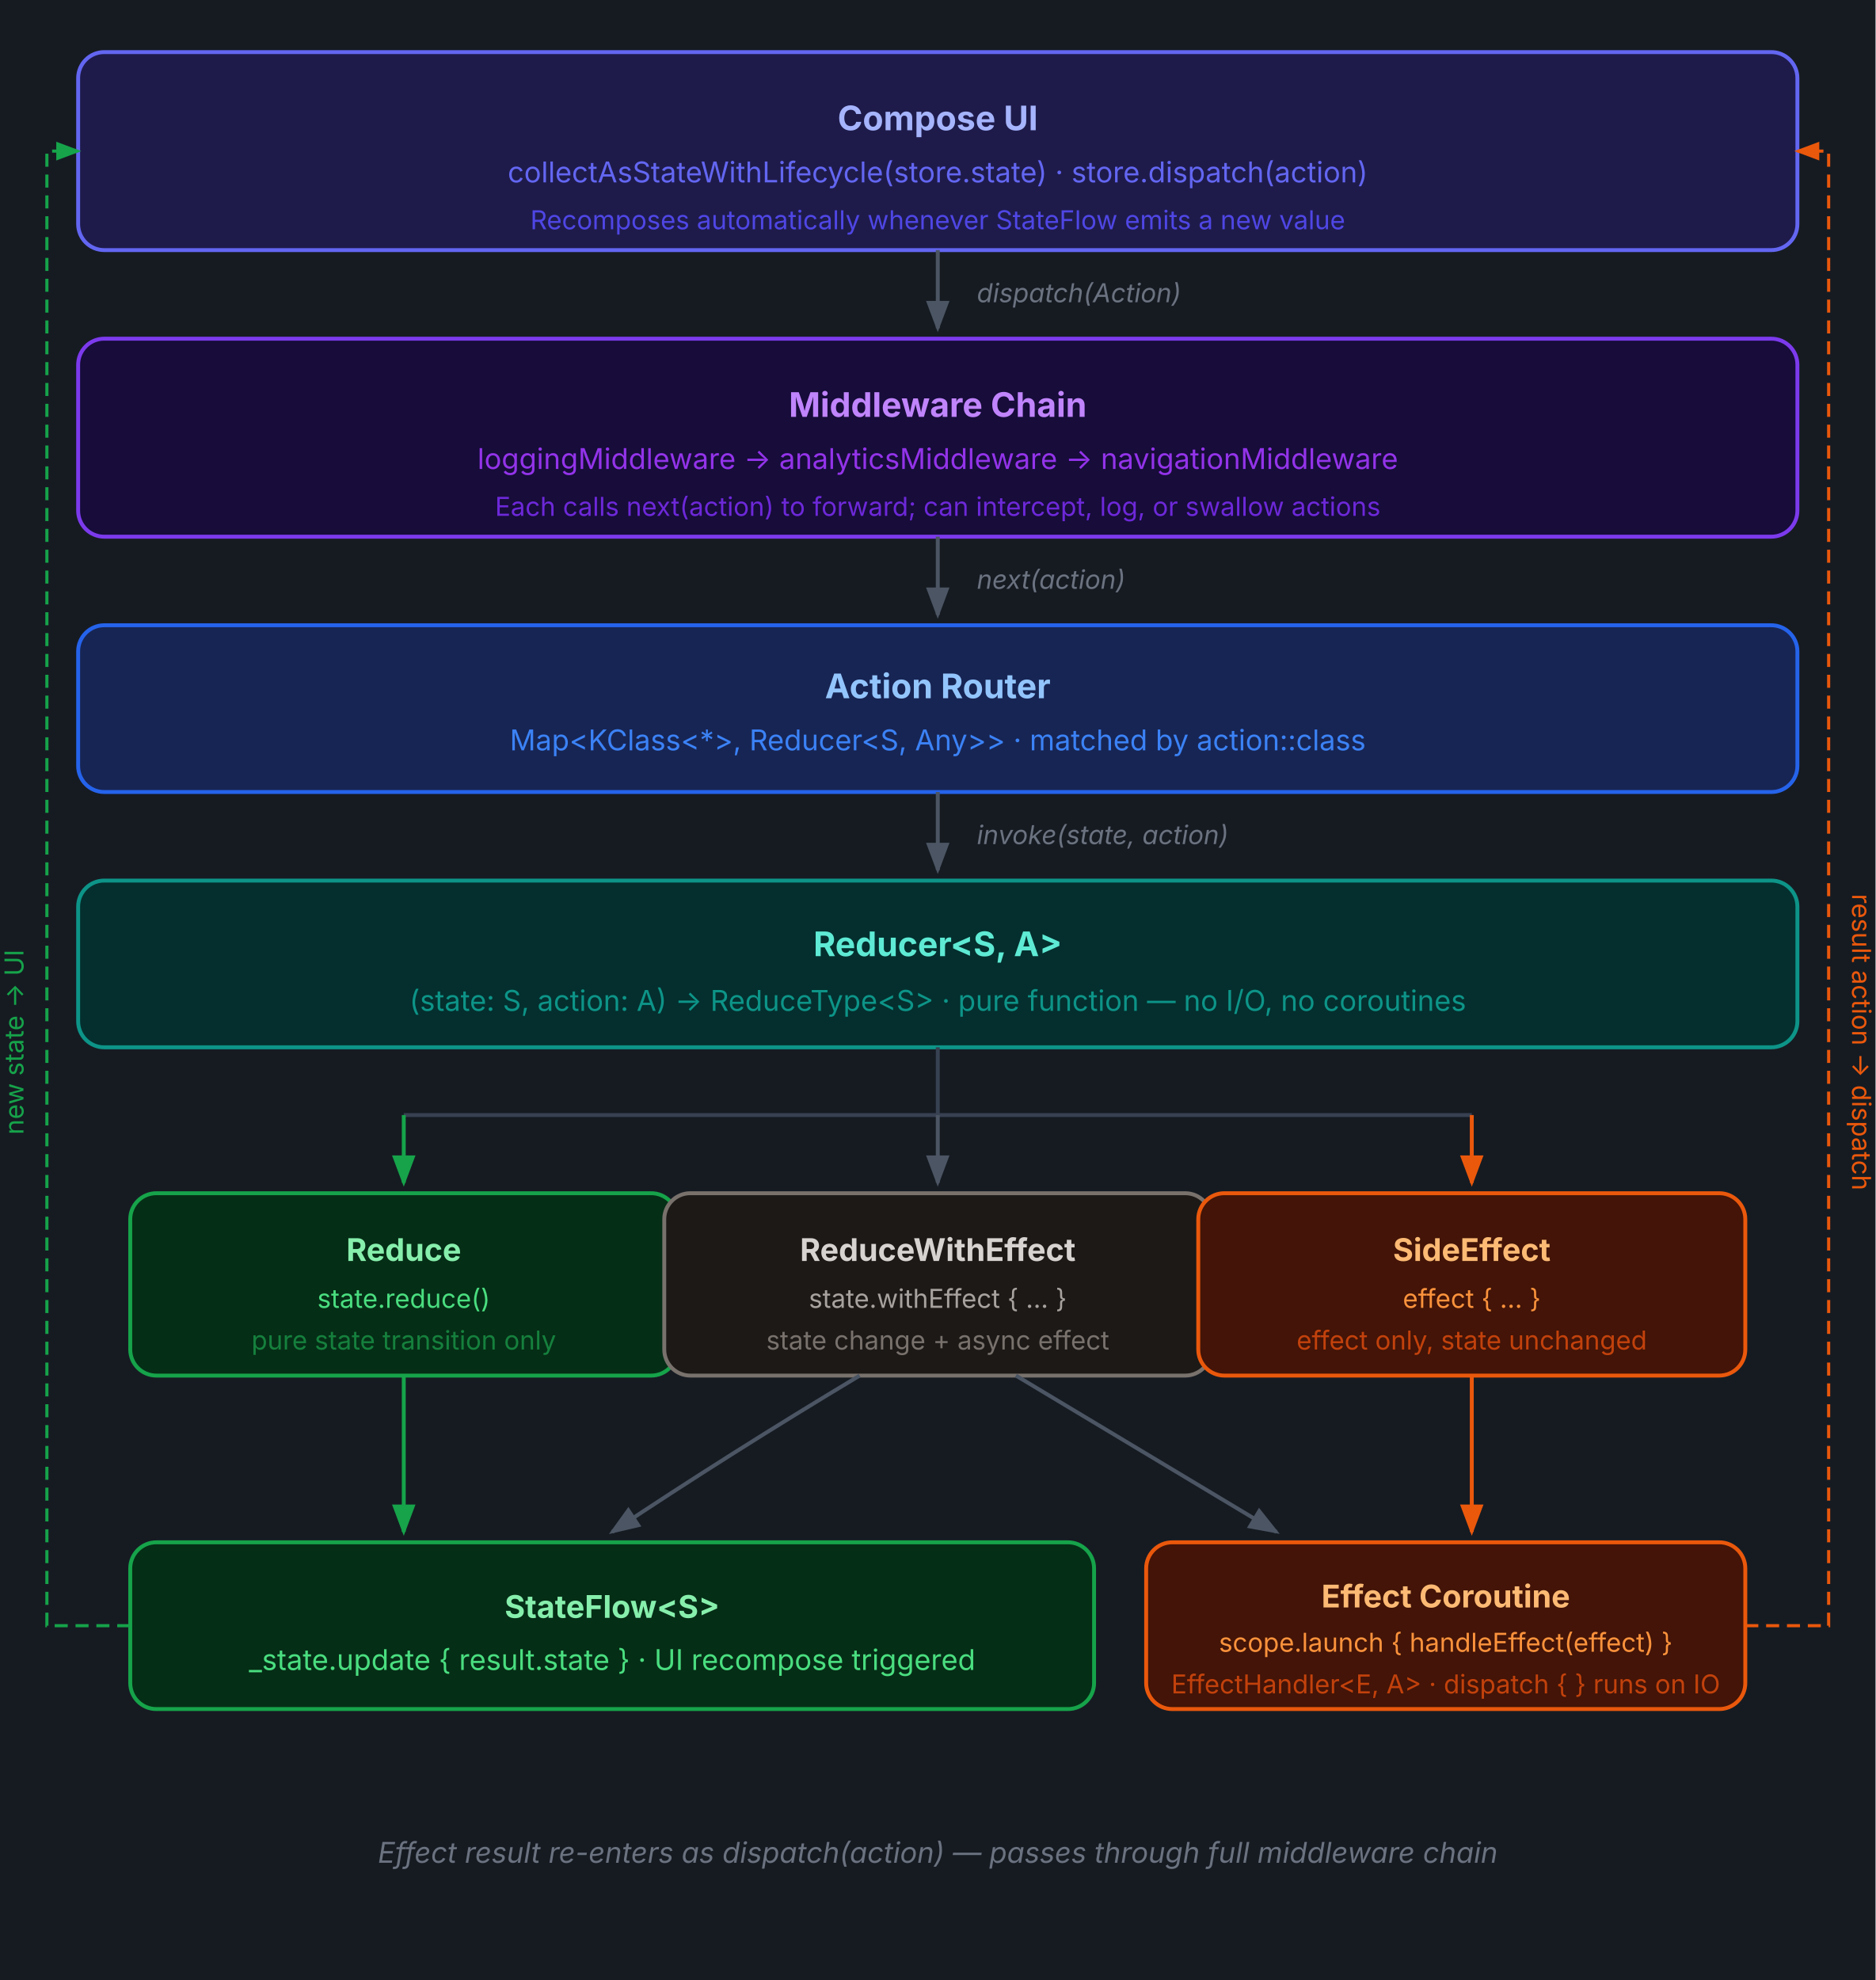
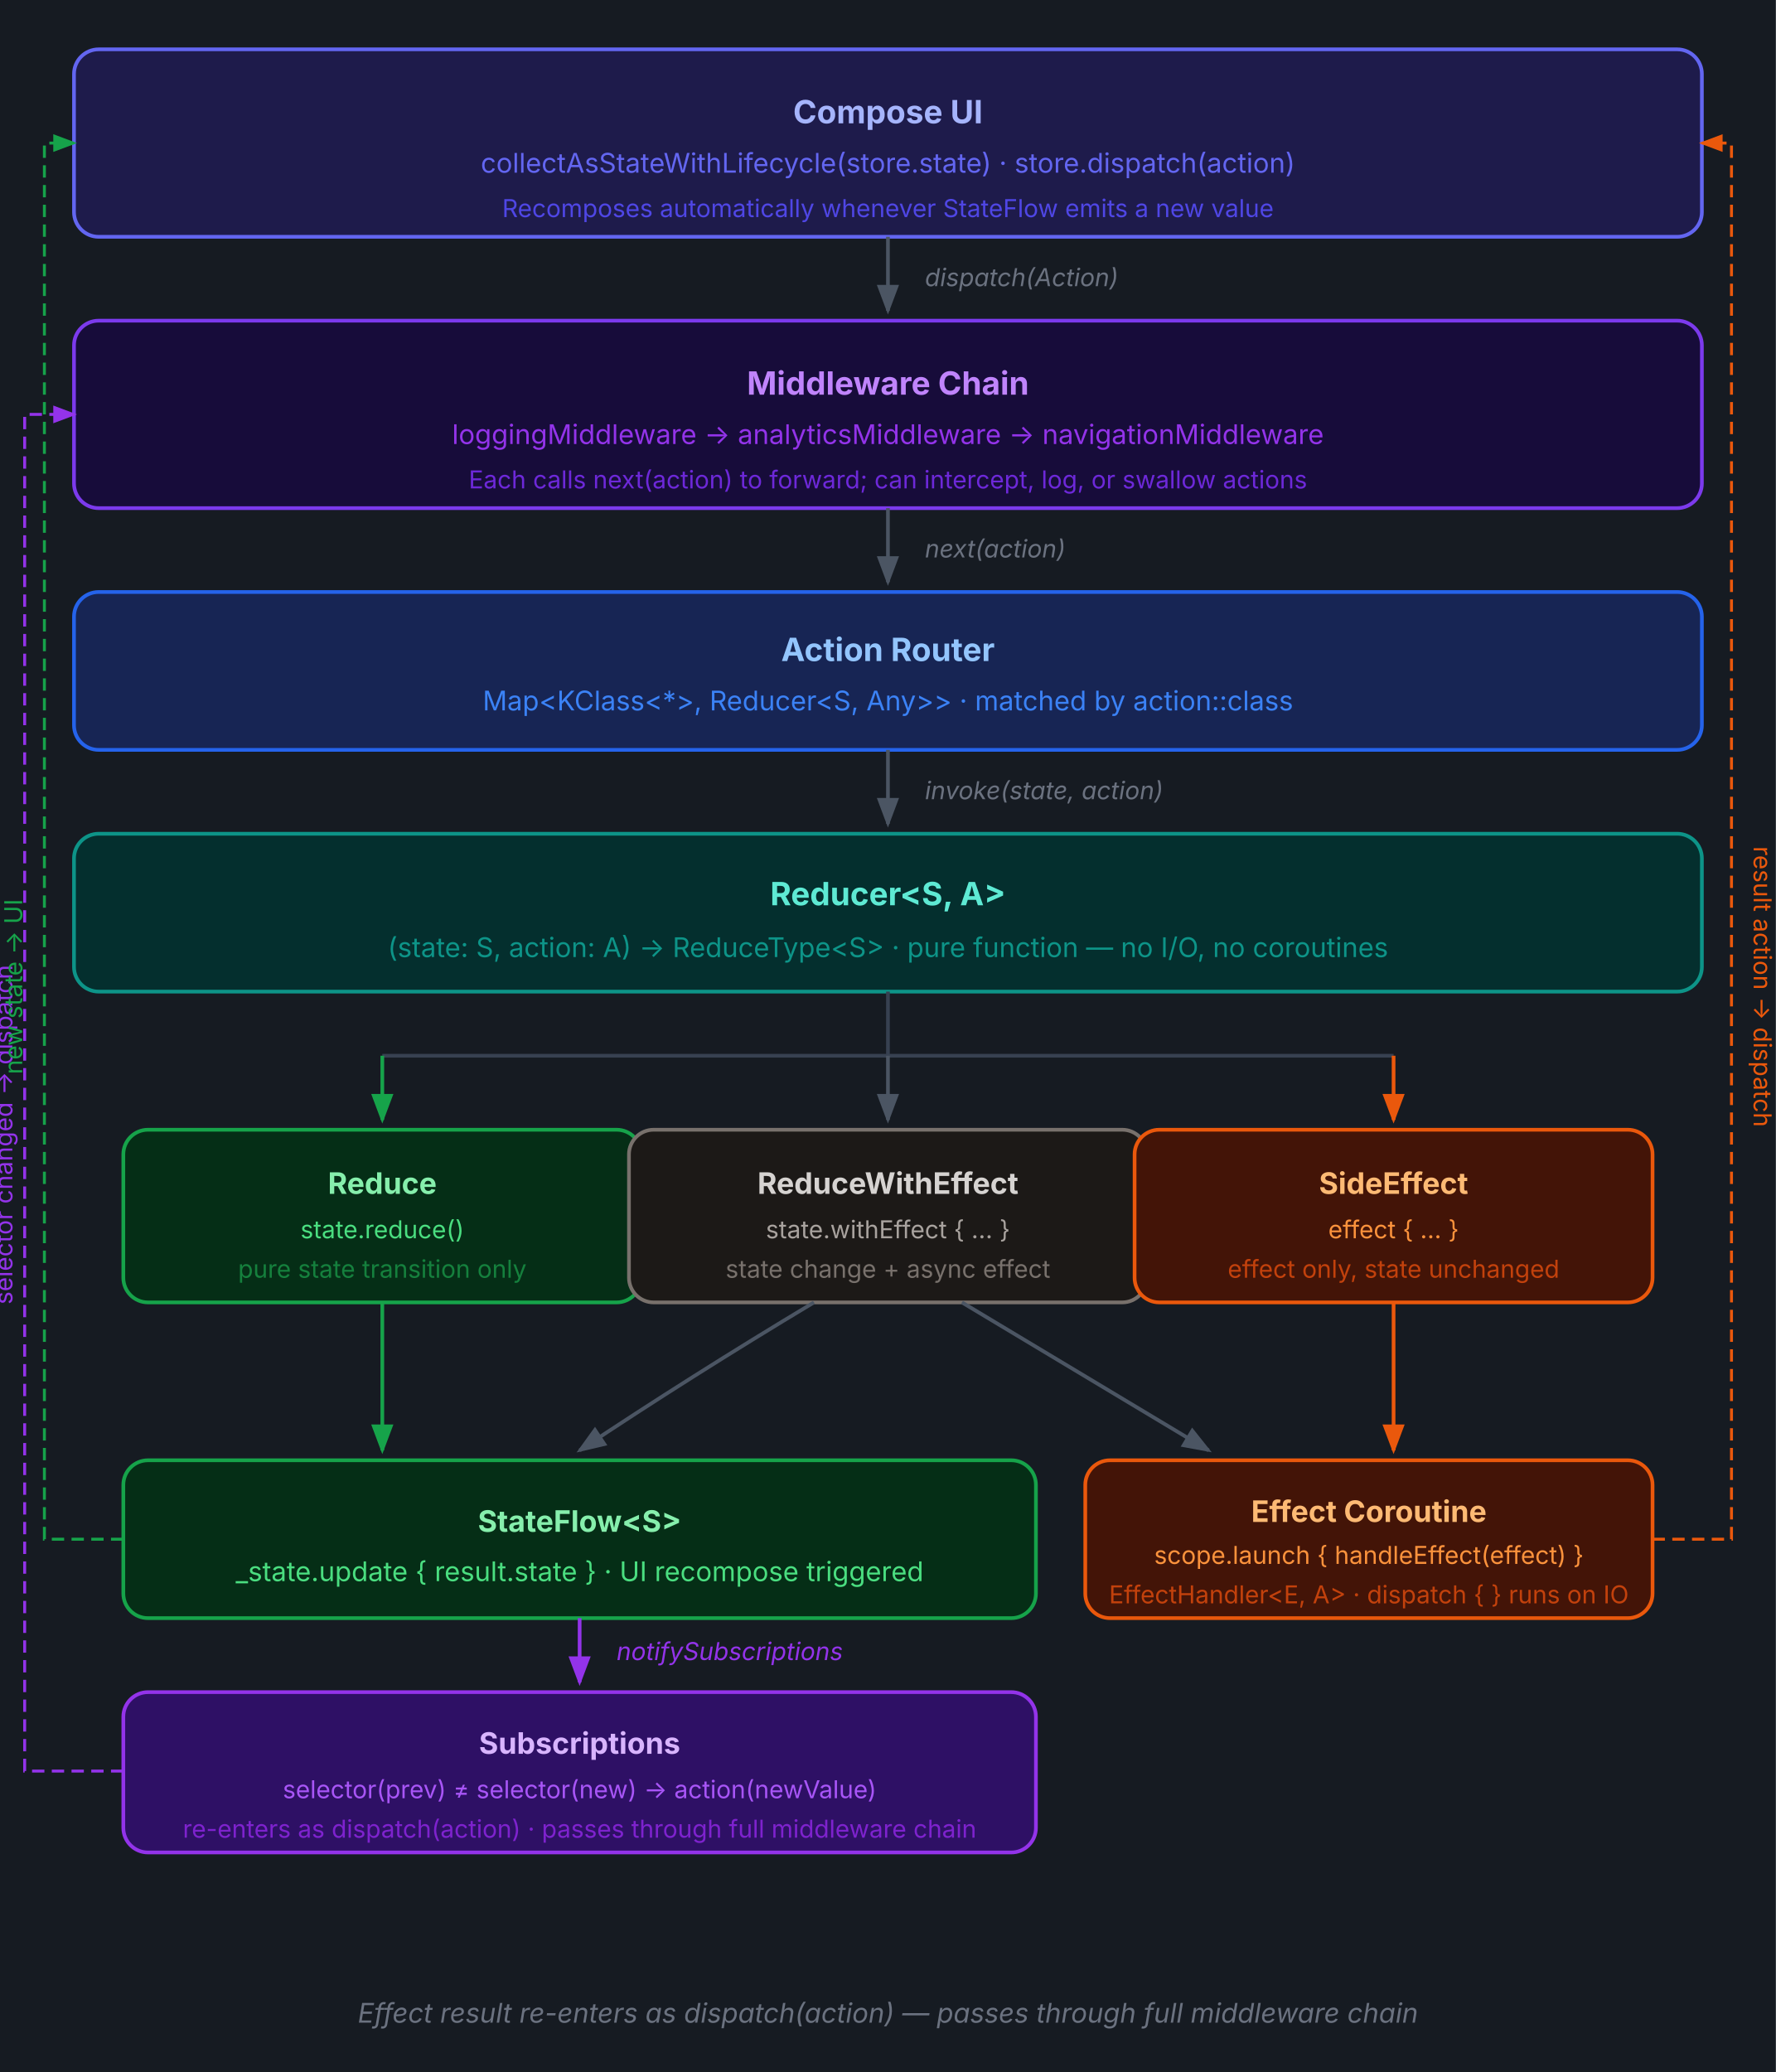
- <svg xmlns="http://www.w3.org/2000/svg" viewBox="0 0 720 760" font-family="'Inter','Segoe UI',sans-serif">
-   <rect width="720" height="760" fill="#161b22" />
+ <svg xmlns="http://www.w3.org/2000/svg" viewBox="0 0 720 840" font-family="'Inter','Segoe UI',sans-serif">
+   <rect width="720" height="840" fill="#161b22" />
  <defs>
    <marker id="arr" markerWidth="8" markerHeight="6" refX="7" refY="3" orient="auto">
      <polygon points="0 0,8 3,0 6" fill="#4b5563" />
    </marker>
    <marker id="arr-green" markerWidth="8" markerHeight="6" refX="7" refY="3" orient="auto">
      <polygon points="0 0,8 3,0 6" fill="#16a34a" />
    </marker>
    <marker id="arr-orange" markerWidth="8" markerHeight="6" refX="7" refY="3" orient="auto">
      <polygon points="0 0,8 3,0 6" fill="#ea580c" />
    </marker>
    <marker id="arr-blue" markerWidth="8" markerHeight="6" refX="7" refY="3" orient="auto">
      <polygon points="0 0,8 3,0 6" fill="#2563eb" />
    </marker>
    <marker id="arr-purple" markerWidth="8" markerHeight="6" refX="7" refY="3" orient="auto">
      <polygon points="0 0,8 3,0 6" fill="#9333ea" />
    </marker>
  </defs>
  <rect x="30" y="20" width="660" height="76" rx="10" fill="#1e1b4b" stroke="#6366f1" stroke-width="1.5" />
  <text x="360" y="50" text-anchor="middle" fill="#a5b4fc" font-size="13" font-weight="700">Compose UI</text>
  <text x="360" y="70" text-anchor="middle" fill="#6366f1" font-size="11">collectAsStateWithLifecycle(store.state)   ·   store.dispatch(action)</text>
  <text x="360" y="88" text-anchor="middle" fill="#4f46e5" font-size="10">Recomposes automatically whenever StateFlow emits a new value</text>
  <line x1="360" y1="96" x2="360" y2="126" stroke="#4b5563" stroke-width="1.5" marker-end="url(#arr)" />
  <text x="375" y="116" fill="#6b7280" font-size="10" font-style="italic">dispatch(Action)</text>
  <rect x="30" y="130" width="660" height="76" rx="10" fill="#170c3a" stroke="#7c3aed" stroke-width="1.5" />
  <text x="360" y="160" text-anchor="middle" fill="#c084fc" font-size="13" font-weight="700">Middleware Chain</text>
  <text x="360" y="180" text-anchor="middle" fill="#9333ea" font-size="11">loggingMiddleware  →  analyticsMiddleware  →  navigationMiddleware</text>
  <text x="360" y="198" text-anchor="middle" fill="#6d28d9" font-size="10">Each calls next(action) to forward; can intercept, log, or swallow actions</text>
  <line x1="360" y1="206" x2="360" y2="236" stroke="#4b5563" stroke-width="1.5" marker-end="url(#arr)" />
  <text x="375" y="226" fill="#6b7280" font-size="10" font-style="italic">next(action)</text>
  <rect x="30" y="240" width="660" height="64" rx="10" fill="#172554" stroke="#2563eb" stroke-width="1.5" />
  <text x="360" y="268" text-anchor="middle" fill="#93c5fd" font-size="13" font-weight="700">Action Router</text>
  <text x="360" y="288" text-anchor="middle" fill="#3b82f6" font-size="11">Map&lt;KClass&lt;*&gt;, Reducer&lt;S, Any&gt;&gt;  ·  matched by action::class</text>
  <line x1="360" y1="304" x2="360" y2="334" stroke="#4b5563" stroke-width="1.5" marker-end="url(#arr)" />
  <text x="375" y="324" fill="#6b7280" font-size="10" font-style="italic">invoke(state, action)</text>
  <rect x="30" y="338" width="660" height="64" rx="10" fill="#042f2e" stroke="#0d9488" stroke-width="1.5" />
  <text x="360" y="367" text-anchor="middle" fill="#5eead4" font-size="13" font-weight="700">Reducer&lt;S, A&gt;</text>
  <text x="360" y="388" text-anchor="middle" fill="#0d9488" font-size="11">(state: S, action: A) → ReduceType&lt;S&gt;   ·   pure function — no I/O, no coroutines</text>
  <line x1="360" y1="402" x2="360" y2="428" stroke="#374151" stroke-width="1.5" />
  <line x1="155" y1="428" x2="565" y2="428" stroke="#374151" stroke-width="1.5" />
  <line x1="155" y1="428" x2="155" y2="454" stroke="#16a34a" stroke-width="1.5" marker-end="url(#arr-green)" />
  <line x1="360" y1="428" x2="360" y2="454" stroke="#4b5563" stroke-width="1.5" marker-end="url(#arr)" />
  <line x1="565" y1="428" x2="565" y2="454" stroke="#ea580c" stroke-width="1.5" marker-end="url(#arr-orange)" />
  <rect x="50" y="458" width="210" height="70" rx="10" fill="#052e16" stroke="#16a34a" stroke-width="1.5" />
  <text x="155" y="484" text-anchor="middle" fill="#86efac" font-size="12" font-weight="700">Reduce</text>
  <text x="155" y="502" text-anchor="middle" fill="#4ade80" font-size="10">state.reduce()</text>
  <text x="155" y="518" text-anchor="middle" fill="#15803d" font-size="10">pure state transition only</text>
  <rect x="255" y="458" width="210" height="70" rx="10" fill="#1c1917" stroke="#78716c" stroke-width="1.5" />
  <text x="360" y="484" text-anchor="middle" fill="#d6d3d1" font-size="12" font-weight="700">ReduceWithEffect</text>
  <text x="360" y="502" text-anchor="middle" fill="#a8a29e" font-size="10">state.withEffect { ... }</text>
  <text x="360" y="518" text-anchor="middle" fill="#78716c" font-size="10">state change + async effect</text>
  <rect x="460" y="458" width="210" height="70" rx="10" fill="#431407" stroke="#ea580c" stroke-width="1.5" />
  <text x="565" y="484" text-anchor="middle" fill="#fdba74" font-size="12" font-weight="700">SideEffect</text>
  <text x="565" y="502" text-anchor="middle" fill="#fb923c" font-size="10">effect { ... }</text>
  <text x="565" y="518" text-anchor="middle" fill="#c2410c" font-size="10">effect only, state unchanged</text>
  <line x1="155" y1="528" x2="155" y2="588" stroke="#16a34a" stroke-width="1.5" marker-end="url(#arr-green)" />
  <path d="M 330 528 Q 280 558 235 588" stroke="#4b5563" stroke-width="1.5" fill="none" marker-end="url(#arr)" />
  <path d="M 390 528 Q 440 558 490 588" stroke="#4b5563" stroke-width="1.5" fill="none" marker-end="url(#arr)" />
  <line x1="565" y1="528" x2="565" y2="588" stroke="#ea580c" stroke-width="1.5" marker-end="url(#arr-orange)" />
  <rect x="50" y="592" width="370" height="64" rx="10" fill="#052e16" stroke="#16a34a" stroke-width="1.5" />
  <text x="235" y="621" text-anchor="middle" fill="#86efac" font-size="12" font-weight="700">StateFlow&lt;S&gt;</text>
  <text x="235" y="641" text-anchor="middle" fill="#4ade80" font-size="11">_state.update { result.state }  ·  UI recompose triggered</text>
  <rect x="440" y="592" width="230" height="64" rx="10" fill="#431407" stroke="#ea580c" stroke-width="1.5" />
  <text x="555" y="617" text-anchor="middle" fill="#fdba74" font-size="12" font-weight="700">Effect Coroutine</text>
  <text x="555" y="634" text-anchor="middle" fill="#fb923c" font-size="10">scope.launch { handleEffect(effect) }</text>
  <text x="555" y="650" text-anchor="middle" fill="#c2410c" font-size="10">EffectHandler&lt;E, A&gt;  ·  dispatch { } runs on IO</text>
+   <line x1="235" y1="656" x2="235" y2="682" stroke="#9333ea" stroke-width="1.5" marker-end="url(#arr-purple)" />
+   <text x="250" y="673" fill="#9333ea" font-size="10" font-style="italic">notifySubscriptions</text>
+   <rect x="50" y="686" width="370" height="65" rx="10" fill="#2e1065" stroke="#9333ea" stroke-width="1.5" />
+   <text x="235" y="711" text-anchor="middle" fill="#d8b4fe" font-size="12" font-weight="700">Subscriptions</text>
+   <text x="235" y="729" text-anchor="middle" fill="#a855f7" font-size="10">selector(prev) ≠ selector(new)  →  action(newValue)</text>
+   <text x="235" y="745" text-anchor="middle" fill="#7e22ce" font-size="10">re-enters as dispatch(action)  ·  passes through full middleware chain</text>
+   <path d="M 50 718 L 10 718 L 10 168 L 30 168" stroke="#9333ea" stroke-width="1.2" fill="none" stroke-dasharray="5,3" marker-end="url(#arr-purple)" />
+   <text x="5" y="460" fill="#9333ea" font-size="10" transform="rotate(-90,5,460)" text-anchor="middle">selector changed → dispatch</text>
  <path d="M 50 624 L 18 624 L 18 58 L 30 58" stroke="#16a34a" stroke-width="1.2" fill="none" stroke-dasharray="5,3" marker-end="url(#arr-green)" />
  <path d="M 670 624 L 702 624 L 702 58 L 690 58" stroke="#ea580c" stroke-width="1.2" fill="none" stroke-dasharray="5,3" marker-end="url(#arr-orange)" />
-   <text x="360" y="715" text-anchor="middle" fill="#6b7280" font-size="11" font-style="italic">Effect result re-enters as dispatch(action) — passes through full middleware chain</text>
+   <text x="360" y="820" text-anchor="middle" fill="#6b7280" font-size="11" font-style="italic">Effect result re-enters as dispatch(action) — passes through full middleware chain</text>
  <text x="9" y="400" fill="#16a34a" font-size="10" transform="rotate(-90,9,400)" text-anchor="middle">new state → UI</text>
  <text x="711" y="400" fill="#ea580c" font-size="10" transform="rotate(90,711,400)" text-anchor="middle">result action → dispatch</text>
</svg>
